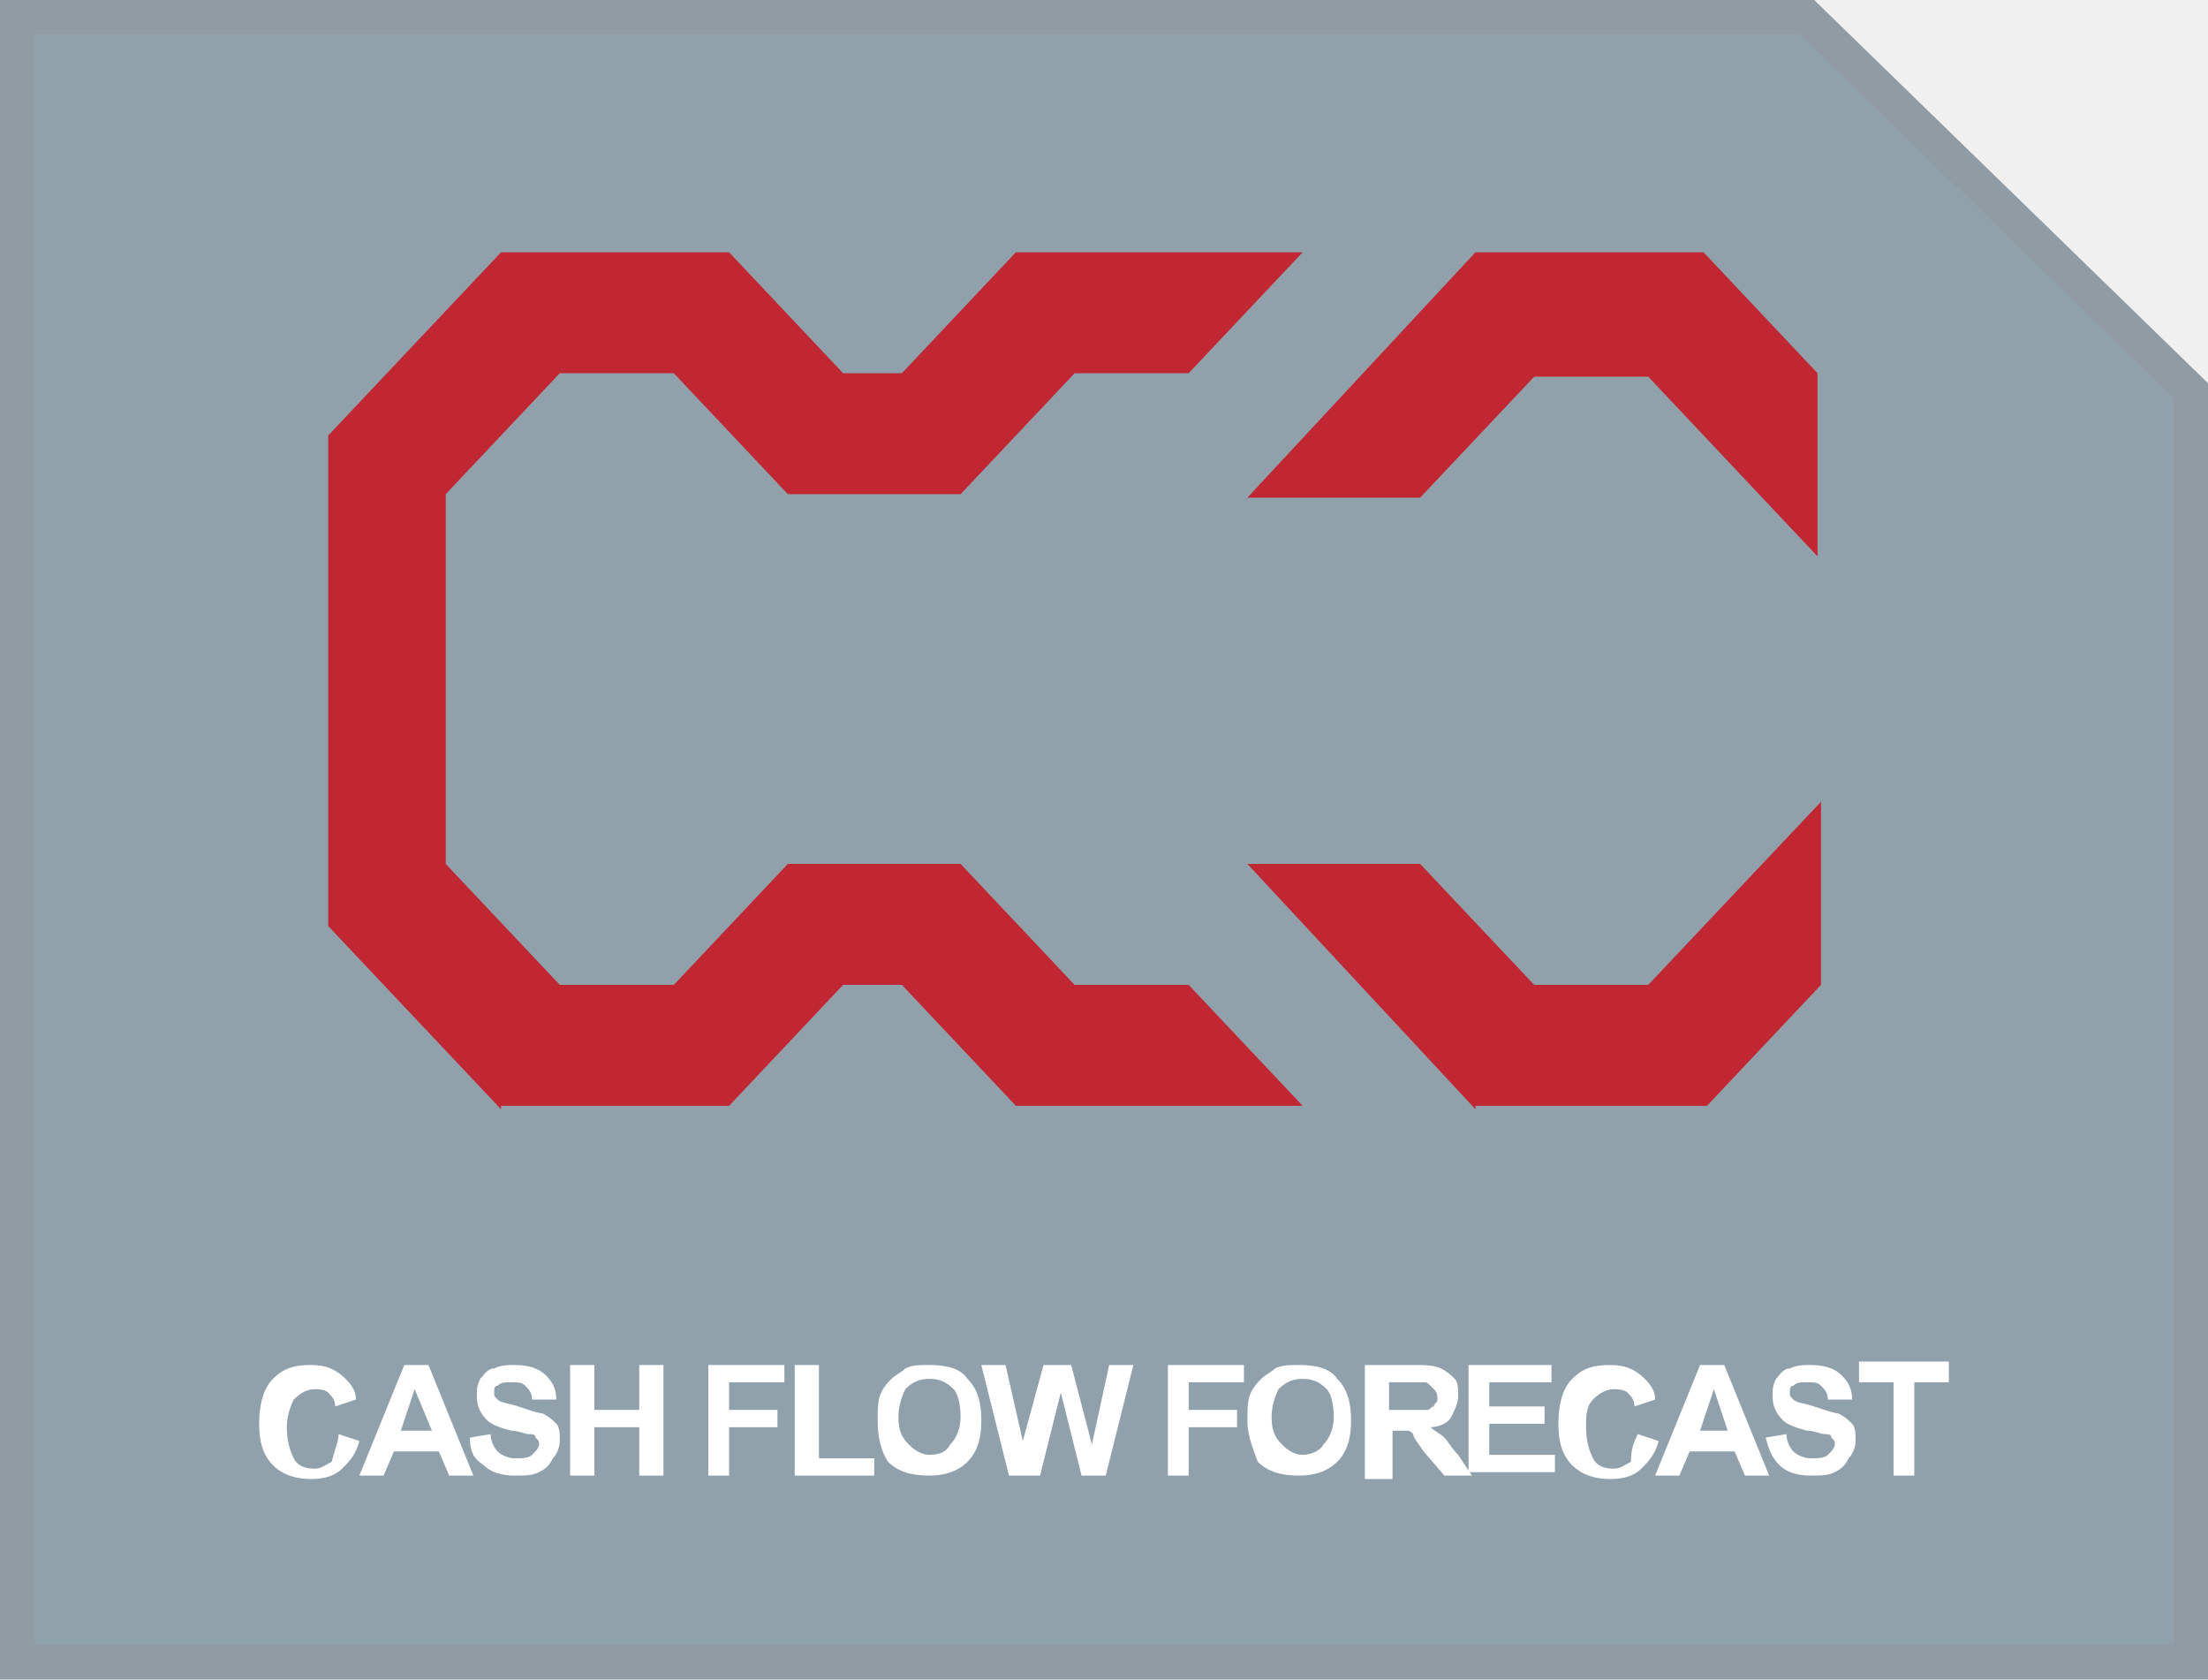
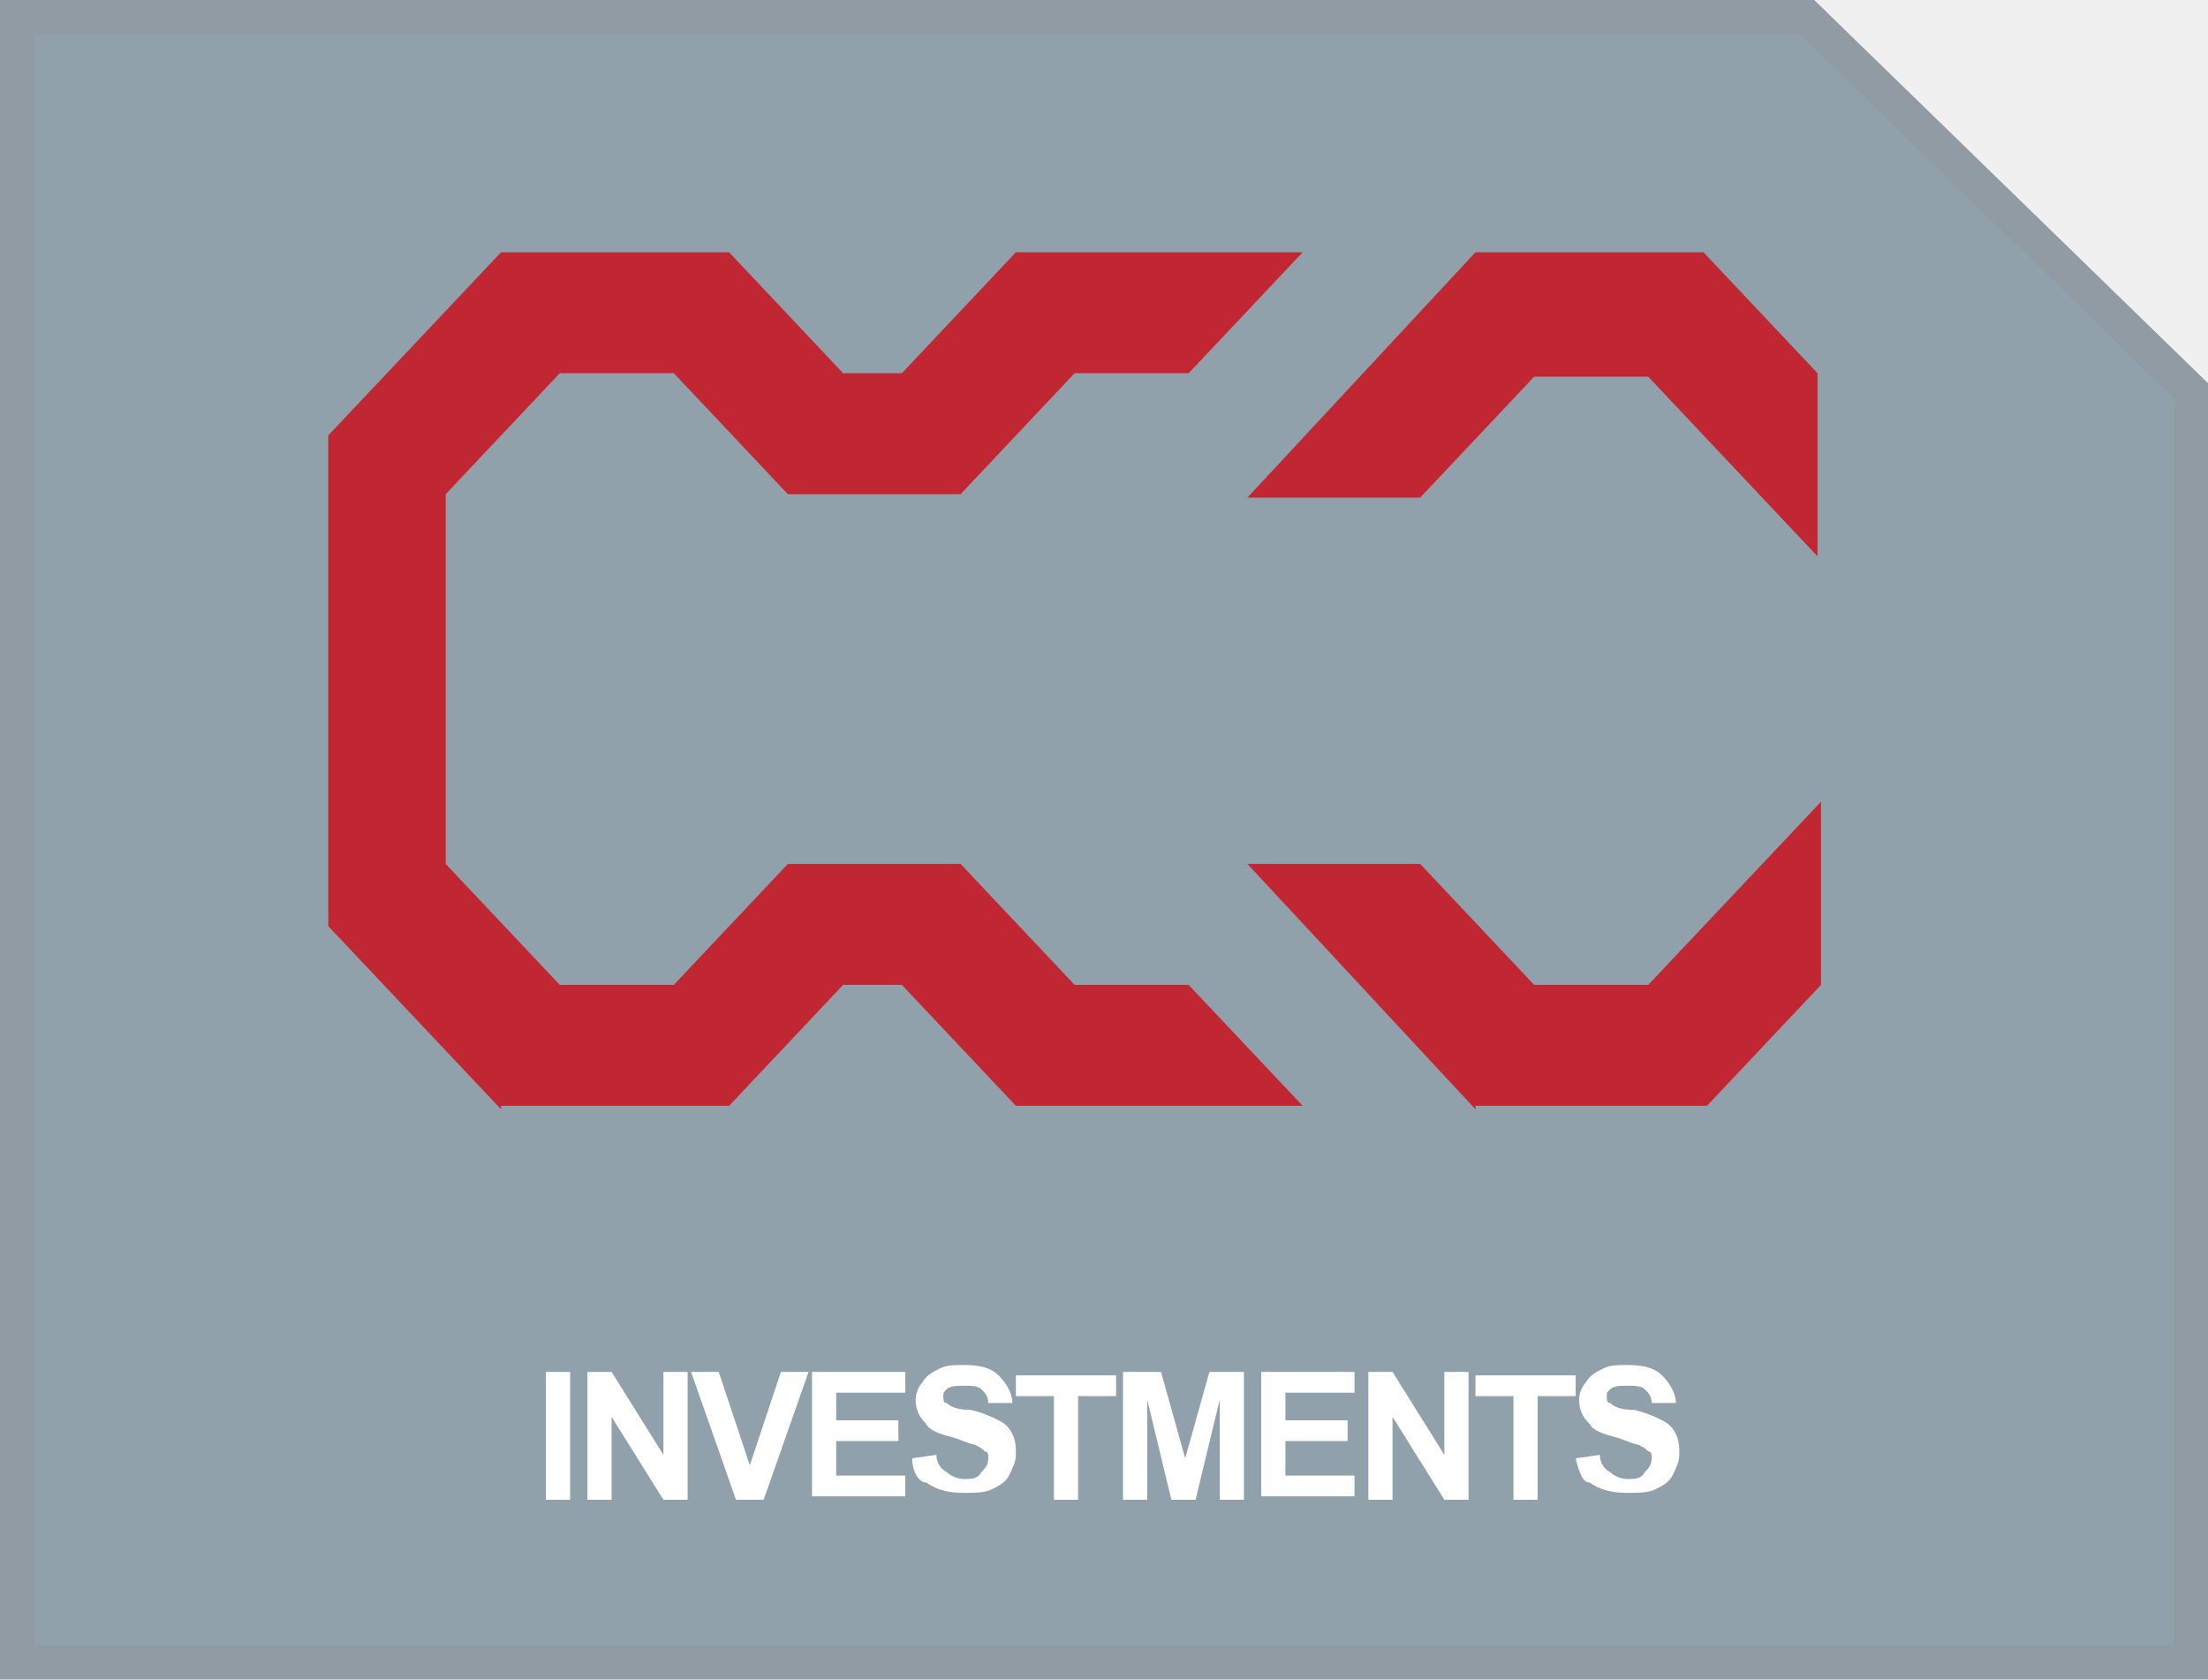
<svg xmlns="http://www.w3.org/2000/svg" version="1.1" x="0px" y="0px" viewBox="0 0 63.9 48.6" enable-background="new 0 0 63.9 48.6" xml:space="preserve">
  <pattern x="331.5" y="-181.8" width="74.3" height="71.1" patternUnits="userSpaceOnUse" id="New_Pattern_Swatch_4" viewBox="0 -71.1 74.3 71.1" overflow="visible">
    <g>
      <polygon fill="none" points="0,0 74.3,0 74.3,-71.1 0,-71.1   " />
      <polygon fill="#001B30" points="74.3,0 0,0 0,-71.1 74.3,-71.1   " />
    </g>
  </pattern>
  <g id="Bacground">
</g>
  <g id="ICONS" display="none">
</g>
  <g id="Line_work">
</g>
  <g id="Logo">
</g>
  <g id="ICONS_in_SITU">
    <g>
-       <polygon opacity="0.4" fill="#032B44" stroke="url(#New_Pattern_Swatch_4)" stroke-miterlimit="10" points="63.4,48.1 0.5,48.1     0.5,0.5 52.3,0.5 52.3,0.5 63.4,11.3   " />
      <g>
-         <path fill="#FFFFFF" d="M9.8,41.5l0.6,0.2c-0.1,0.4-0.3,0.6-0.5,0.8c-0.2,0.2-0.5,0.3-0.9,0.3c-0.4,0-0.8-0.1-1.1-0.4     c-0.3-0.3-0.4-0.7-0.4-1.2c0-0.5,0.1-1,0.4-1.3c0.3-0.3,0.6-0.4,1.1-0.4c0.4,0,0.7,0.1,1,0.4c0.1,0.1,0.3,0.3,0.3,0.6l-0.6,0.2     c0-0.2-0.1-0.3-0.2-0.4c-0.1-0.1-0.3-0.1-0.4-0.1c-0.2,0-0.4,0.1-0.6,0.3c-0.1,0.2-0.2,0.5-0.2,0.8c0,0.4,0.1,0.7,0.2,0.9     c0.1,0.2,0.3,0.3,0.6,0.3c0.2,0,0.3-0.1,0.5-0.2C9.7,41.9,9.8,41.7,9.8,41.5z" />
-         <path fill="#FFFFFF" d="M13.7,42.7h-0.7l-0.3-0.7h-1.3l-0.3,0.7h-0.7l1.3-3.2h0.7L13.7,42.7z M12.5,41.4L12,40.2l-0.4,1.2H12.5z" />
-         <path fill="#FFFFFF" d="M13.6,41.6l0.6-0.1c0,0.2,0.1,0.4,0.2,0.5c0.1,0.1,0.3,0.2,0.5,0.2c0.2,0,0.4,0,0.5-0.1     c0.1-0.1,0.2-0.2,0.2-0.3c0-0.1,0-0.1-0.1-0.2c0-0.1-0.1-0.1-0.2-0.1c-0.1,0-0.3-0.1-0.5-0.1c-0.4-0.1-0.6-0.2-0.7-0.3     c-0.2-0.2-0.3-0.4-0.3-0.7c0-0.2,0-0.3,0.1-0.5c0.1-0.1,0.2-0.3,0.4-0.3c0.2-0.1,0.4-0.1,0.6-0.1c0.4,0,0.7,0.1,0.9,0.3     c0.2,0.2,0.3,0.4,0.3,0.7l-0.7,0c0-0.2-0.1-0.3-0.2-0.4c-0.1-0.1-0.2-0.1-0.4-0.1c-0.2,0-0.3,0-0.4,0.1c-0.1,0-0.1,0.1-0.1,0.2     c0,0.1,0,0.1,0.1,0.2c0.1,0.1,0.3,0.1,0.6,0.2c0.3,0.1,0.6,0.2,0.7,0.2c0.2,0.1,0.3,0.2,0.4,0.3c0.1,0.1,0.1,0.3,0.1,0.5     c0,0.2-0.1,0.4-0.2,0.5c-0.1,0.2-0.2,0.3-0.4,0.4c-0.2,0.1-0.4,0.1-0.7,0.1c-0.4,0-0.7-0.1-0.9-0.3C13.7,42.2,13.6,42,13.6,41.6z     " />
-         <path fill="#FFFFFF" d="M16.5,42.7v-3.2h0.7v1.3h1.3v-1.3h0.7v3.2h-0.7v-1.4h-1.3v1.4H16.5z" />
-         <path fill="#FFFFFF" d="M20.5,42.7v-3.2h2.2V40h-1.6v0.8h1.4v0.5h-1.4v1.4H20.5z" />
-         <path fill="#FFFFFF" d="M23,42.7v-3.2h0.7v2.7h1.6v0.5H23z" />
-         <path fill="#FFFFFF" d="M25.4,41.1c0-0.3,0-0.6,0.1-0.8c0.1-0.2,0.2-0.3,0.3-0.4c0.1-0.1,0.3-0.2,0.4-0.3     c0.2-0.1,0.4-0.1,0.7-0.1c0.5,0,0.9,0.1,1.1,0.4c0.3,0.3,0.4,0.7,0.4,1.2c0,0.5-0.1,0.9-0.4,1.2c-0.3,0.3-0.7,0.4-1.1,0.4     c-0.5,0-0.9-0.1-1.2-0.4C25.5,42,25.4,41.6,25.4,41.1z M26,41c0,0.4,0.1,0.6,0.3,0.8c0.2,0.2,0.4,0.3,0.6,0.3     c0.3,0,0.5-0.1,0.6-0.3c0.2-0.2,0.3-0.5,0.3-0.8c0-0.4-0.1-0.7-0.2-0.8c-0.2-0.2-0.4-0.3-0.7-0.3c-0.3,0-0.5,0.1-0.7,0.3     C26.1,40.4,26,40.7,26,41z" />
-         <path fill="#FFFFFF" d="M29.2,42.7l-0.8-3.2h0.7l0.5,2.2l0.6-2.2H31l0.6,2.3l0.5-2.3h0.7l-0.8,3.2h-0.7l-0.6-2.4l-0.6,2.4H29.2z" />
-         <path fill="#FFFFFF" d="M33.8,42.7v-3.2H36V40h-1.6v0.8h1.4v0.5h-1.4v1.4H33.8z" />
-         <path fill="#FFFFFF" d="M36.1,41.1c0-0.3,0-0.6,0.1-0.8c0.1-0.2,0.2-0.3,0.3-0.4c0.1-0.1,0.3-0.2,0.4-0.3     c0.2-0.1,0.4-0.1,0.7-0.1c0.5,0,0.9,0.1,1.1,0.4c0.3,0.3,0.4,0.7,0.4,1.2c0,0.5-0.1,0.9-0.4,1.2c-0.3,0.3-0.7,0.4-1.1,0.4     c-0.5,0-0.9-0.1-1.2-0.4C36.3,42,36.1,41.6,36.1,41.1z M36.8,41c0,0.4,0.1,0.6,0.3,0.8c0.2,0.2,0.4,0.3,0.6,0.3s0.5-0.1,0.6-0.3     c0.2-0.2,0.3-0.5,0.3-0.8c0-0.4-0.1-0.7-0.2-0.8c-0.2-0.2-0.4-0.3-0.7-0.3S37.2,40,37,40.2C36.9,40.4,36.8,40.7,36.8,41z" />
-         <path fill="#FFFFFF" d="M39.5,42.7v-3.2h1.4c0.3,0,0.6,0,0.8,0.1c0.2,0.1,0.3,0.2,0.4,0.3c0.1,0.1,0.1,0.3,0.1,0.5     c0,0.2-0.1,0.4-0.2,0.6c-0.1,0.2-0.4,0.3-0.6,0.3c0.1,0.1,0.3,0.2,0.4,0.3c0.1,0.1,0.2,0.3,0.4,0.5l0.4,0.6h-0.8L41.2,42     c-0.2-0.3-0.3-0.4-0.3-0.5c-0.1-0.1-0.1-0.1-0.2-0.1c-0.1,0-0.2,0-0.3,0h-0.1v1.4H39.5z M40.2,40.8h0.5c0.3,0,0.5,0,0.6,0     c0.1,0,0.1-0.1,0.2-0.1c0-0.1,0.1-0.1,0.1-0.2c0-0.1,0-0.2-0.1-0.3C41.3,40,41.3,40,41.2,40c-0.1,0-0.2,0-0.5,0h-0.5V40.8z" />
-         <path fill="#FFFFFF" d="M42.5,42.7v-3.2h2.4V40h-1.8v0.7h1.6v0.5h-1.6v0.9H45v0.5H42.5z" />
-         <path fill="#FFFFFF" d="M47.4,41.5l0.6,0.2c-0.1,0.4-0.3,0.6-0.5,0.8c-0.2,0.2-0.5,0.3-0.9,0.3c-0.4,0-0.8-0.1-1.1-0.4     c-0.3-0.3-0.4-0.7-0.4-1.2c0-0.5,0.1-1,0.4-1.3c0.3-0.3,0.6-0.4,1.1-0.4c0.4,0,0.7,0.1,1,0.4c0.1,0.1,0.3,0.3,0.3,0.6l-0.6,0.2     c0-0.2-0.1-0.3-0.2-0.4c-0.1-0.1-0.3-0.1-0.4-0.1c-0.2,0-0.4,0.1-0.6,0.3c-0.2,0.2-0.2,0.5-0.2,0.8c0,0.4,0.1,0.7,0.2,0.9     c0.1,0.2,0.3,0.3,0.6,0.3c0.2,0,0.3-0.1,0.5-0.2C47.2,41.9,47.3,41.7,47.4,41.5z" />
-         <path fill="#FFFFFF" d="M51.2,42.7h-0.7l-0.3-0.7h-1.3l-0.3,0.7h-0.7l1.3-3.2h0.7L51.2,42.7z M50,41.4l-0.4-1.2l-0.4,1.2H50z" />
-         <path fill="#FFFFFF" d="M51.1,41.6l0.6-0.1c0,0.2,0.1,0.4,0.2,0.5c0.1,0.1,0.3,0.2,0.5,0.2c0.2,0,0.4,0,0.5-0.1     c0.1-0.1,0.2-0.2,0.2-0.3c0-0.1,0-0.1-0.1-0.2c0-0.1-0.1-0.1-0.2-0.1c-0.1,0-0.3-0.1-0.5-0.1c-0.4-0.1-0.6-0.2-0.7-0.3     c-0.2-0.2-0.3-0.4-0.3-0.7c0-0.2,0-0.3,0.1-0.5c0.1-0.1,0.2-0.3,0.4-0.3c0.2-0.1,0.4-0.1,0.6-0.1c0.4,0,0.7,0.1,0.9,0.3     c0.2,0.2,0.3,0.4,0.3,0.7l-0.7,0c0-0.2-0.1-0.3-0.2-0.4c-0.1-0.1-0.2-0.1-0.4-0.1c-0.2,0-0.3,0-0.4,0.1c-0.1,0-0.1,0.1-0.1,0.2     c0,0.1,0,0.1,0.1,0.2c0.1,0.1,0.3,0.1,0.6,0.2c0.3,0.1,0.6,0.2,0.7,0.2c0.2,0.1,0.3,0.2,0.4,0.3c0.1,0.1,0.1,0.3,0.1,0.5     c0,0.2-0.1,0.4-0.2,0.5c-0.1,0.2-0.2,0.3-0.4,0.4c-0.2,0.1-0.4,0.1-0.7,0.1c-0.4,0-0.7-0.1-0.9-0.3C51.3,42.2,51.2,42,51.1,41.6z     " />
-         <path fill="#FFFFFF" d="M54.8,42.7V40h-1v-0.6h2.6V40h-1v2.7H54.8z" />
+         <polygon opacity="0.4" fill="#032B44" stroke="url(#New_Pattern_Swatch_4)" stroke-miterlimit="10" points="63.4,48.1 0.5,48.1      0.5,0.5 52.3,0.5 52.3,0.5 63.4,11.3    " />
+         <g>
+           <path fill="#C12732" d="M14.5,32.1l-5-5.3V12.6l5-5.3h6.6l3.3,3.5h1.7l3.3-3.5h8.3l-3.3,3.5h-3.3l-3.3,3.5h-5l-3.3-3.5h-3.3      l-3.3,3.5V25l3.3,3.5h3.3l3.3-3.5h5l3.3,3.5h3.3l3.3,3.5h-8.3l-3.3-3.5h-1.7l-3.3,3.5H14.5z M47.7,10.9h-3.3l-3.3,3.5h-5      l6.6-7.1h6.6l3.3,3.5v5.3L47.7,10.9z M42.7,32.1L36.1,25h5l3.3,3.5h3.3l5-5.3v5.3l-3.3,3.5H42.7z" />
+         </g>
      </g>
+     </g>
+     <g>
      <g>
-         <path fill="#C12732" d="M14.5,32.1l-5-5.3V12.6l5-5.3h6.6l3.3,3.5h1.7l3.3-3.5h8.3l-3.3,3.5h-3.3l-3.3,3.5h-5l-3.3-3.5h-3.3     l-3.3,3.5V25l3.3,3.5h3.3l3.3-3.5h5l3.3,3.5h3.3l3.3,3.5h-8.3l-3.3-3.5h-1.7l-3.3,3.5H14.5z M47.7,10.9h-3.3l-3.3,3.5h-5l6.6-7.1     h6.6l3.3,3.5v5.3L47.7,10.9z M42.7,32.1L36.1,25h5l3.3,3.5h3.3l5-5.3v5.3l-3.3,3.5H42.7z" />
+         <path fill="#FFFFFF" d="M15.8,43.4v-3.7h0.7v3.7H15.8z" />
+         <path fill="#FFFFFF" d="M17,43.4v-3.7h0.7l1.5,2.4v-2.4h0.7v3.7h-0.7L17.7,41v2.4H17z" />
+         <path fill="#FFFFFF" d="M21.3,43.4L20,39.7h0.8l0.9,2.7l0.9-2.7h0.8l-1.3,3.7H21.3z" />
+         <path fill="#FFFFFF" d="M23.5,43.4v-3.7h2.7v0.6h-2v0.8h1.8v0.6h-1.8v1h2v0.6H23.5z" />
+         <path fill="#FFFFFF" d="M26.4,42.2l0.7-0.1c0,0.2,0.1,0.4,0.3,0.5c0.1,0.1,0.3,0.2,0.5,0.2c0.2,0,0.4,0,0.5-0.2     c0.1-0.1,0.2-0.2,0.2-0.4c0-0.1,0-0.2-0.1-0.2c-0.1-0.1-0.1-0.1-0.3-0.2c-0.1,0-0.3-0.1-0.6-0.2c-0.4-0.1-0.7-0.2-0.8-0.4     c-0.2-0.2-0.3-0.4-0.3-0.7c0-0.2,0.1-0.4,0.2-0.5c0.1-0.2,0.3-0.3,0.5-0.4c0.2-0.1,0.4-0.1,0.7-0.1c0.5,0,0.8,0.1,1,0.3     c0.2,0.2,0.4,0.5,0.4,0.8l-0.7,0c0-0.2-0.1-0.3-0.2-0.4c-0.1-0.1-0.3-0.1-0.5-0.1c-0.2,0-0.4,0-0.5,0.1c-0.1,0.1-0.1,0.1-0.1,0.2     c0,0.1,0,0.2,0.1,0.2c0.1,0.1,0.3,0.2,0.7,0.2c0.4,0.1,0.6,0.2,0.8,0.3c0.2,0.1,0.3,0.2,0.4,0.4c0.1,0.2,0.1,0.4,0.1,0.6     c0,0.2-0.1,0.4-0.2,0.6c-0.1,0.2-0.3,0.3-0.5,0.4c-0.2,0.1-0.5,0.1-0.8,0.1c-0.5,0-0.8-0.1-1.1-0.3     C26.6,42.9,26.4,42.6,26.4,42.2z" />
+         <path fill="#FFFFFF" d="M30.5,43.4v-3h-1.1v-0.6h2.9v0.6h-1.1v3H30.5z" />
+         <path fill="#FFFFFF" d="M32.5,43.4v-3.7h1.1l0.7,2.5l0.7-2.5H36v3.7h-0.7v-2.9l-0.7,2.9h-0.7l-0.7-2.9v2.9H32.5z" />
+         <path fill="#FFFFFF" d="M36.5,43.4v-3.7h2.7v0.6h-2v0.8h1.8v0.6h-1.8v1h2v0.6H36.5z" />
+         <path fill="#FFFFFF" d="M39.6,43.4v-3.7h0.7l1.5,2.4v-2.4h0.7v3.7h-0.7L40.3,41v2.4H39.6z" />
+         <path fill="#FFFFFF" d="M43.8,43.4v-3h-1.1v-0.6h2.9v0.6h-1.1v3H43.8z" />
+         <path fill="#FFFFFF" d="M45.6,42.2l0.7-0.1c0,0.2,0.1,0.4,0.3,0.5c0.1,0.1,0.3,0.2,0.5,0.2c0.2,0,0.4,0,0.5-0.2     c0.1-0.1,0.2-0.2,0.2-0.4c0-0.1,0-0.2-0.1-0.2c-0.1-0.1-0.1-0.1-0.3-0.2c-0.1,0-0.3-0.1-0.6-0.2c-0.4-0.1-0.7-0.2-0.8-0.4     c-0.2-0.2-0.3-0.4-0.3-0.7c0-0.2,0.1-0.4,0.2-0.5c0.1-0.2,0.3-0.3,0.5-0.4c0.2-0.1,0.4-0.1,0.7-0.1c0.5,0,0.8,0.1,1,0.3     c0.2,0.2,0.4,0.5,0.4,0.8l-0.7,0c0-0.2-0.1-0.3-0.2-0.4c-0.1-0.1-0.3-0.1-0.5-0.1c-0.2,0-0.4,0-0.5,0.1c-0.1,0.1-0.1,0.1-0.1,0.2     c0,0.1,0,0.2,0.1,0.2c0.1,0.1,0.3,0.2,0.7,0.2c0.4,0.1,0.6,0.2,0.8,0.3c0.2,0.1,0.3,0.2,0.4,0.4c0.1,0.2,0.1,0.4,0.1,0.6     c0,0.2-0.1,0.4-0.2,0.6c-0.1,0.2-0.3,0.3-0.5,0.4c-0.2,0.1-0.5,0.1-0.8,0.1c-0.5,0-0.8-0.1-1.1-0.3     C45.8,42.9,45.7,42.6,45.6,42.2z" />
      </g>
    </g>
  </g>
</svg>
